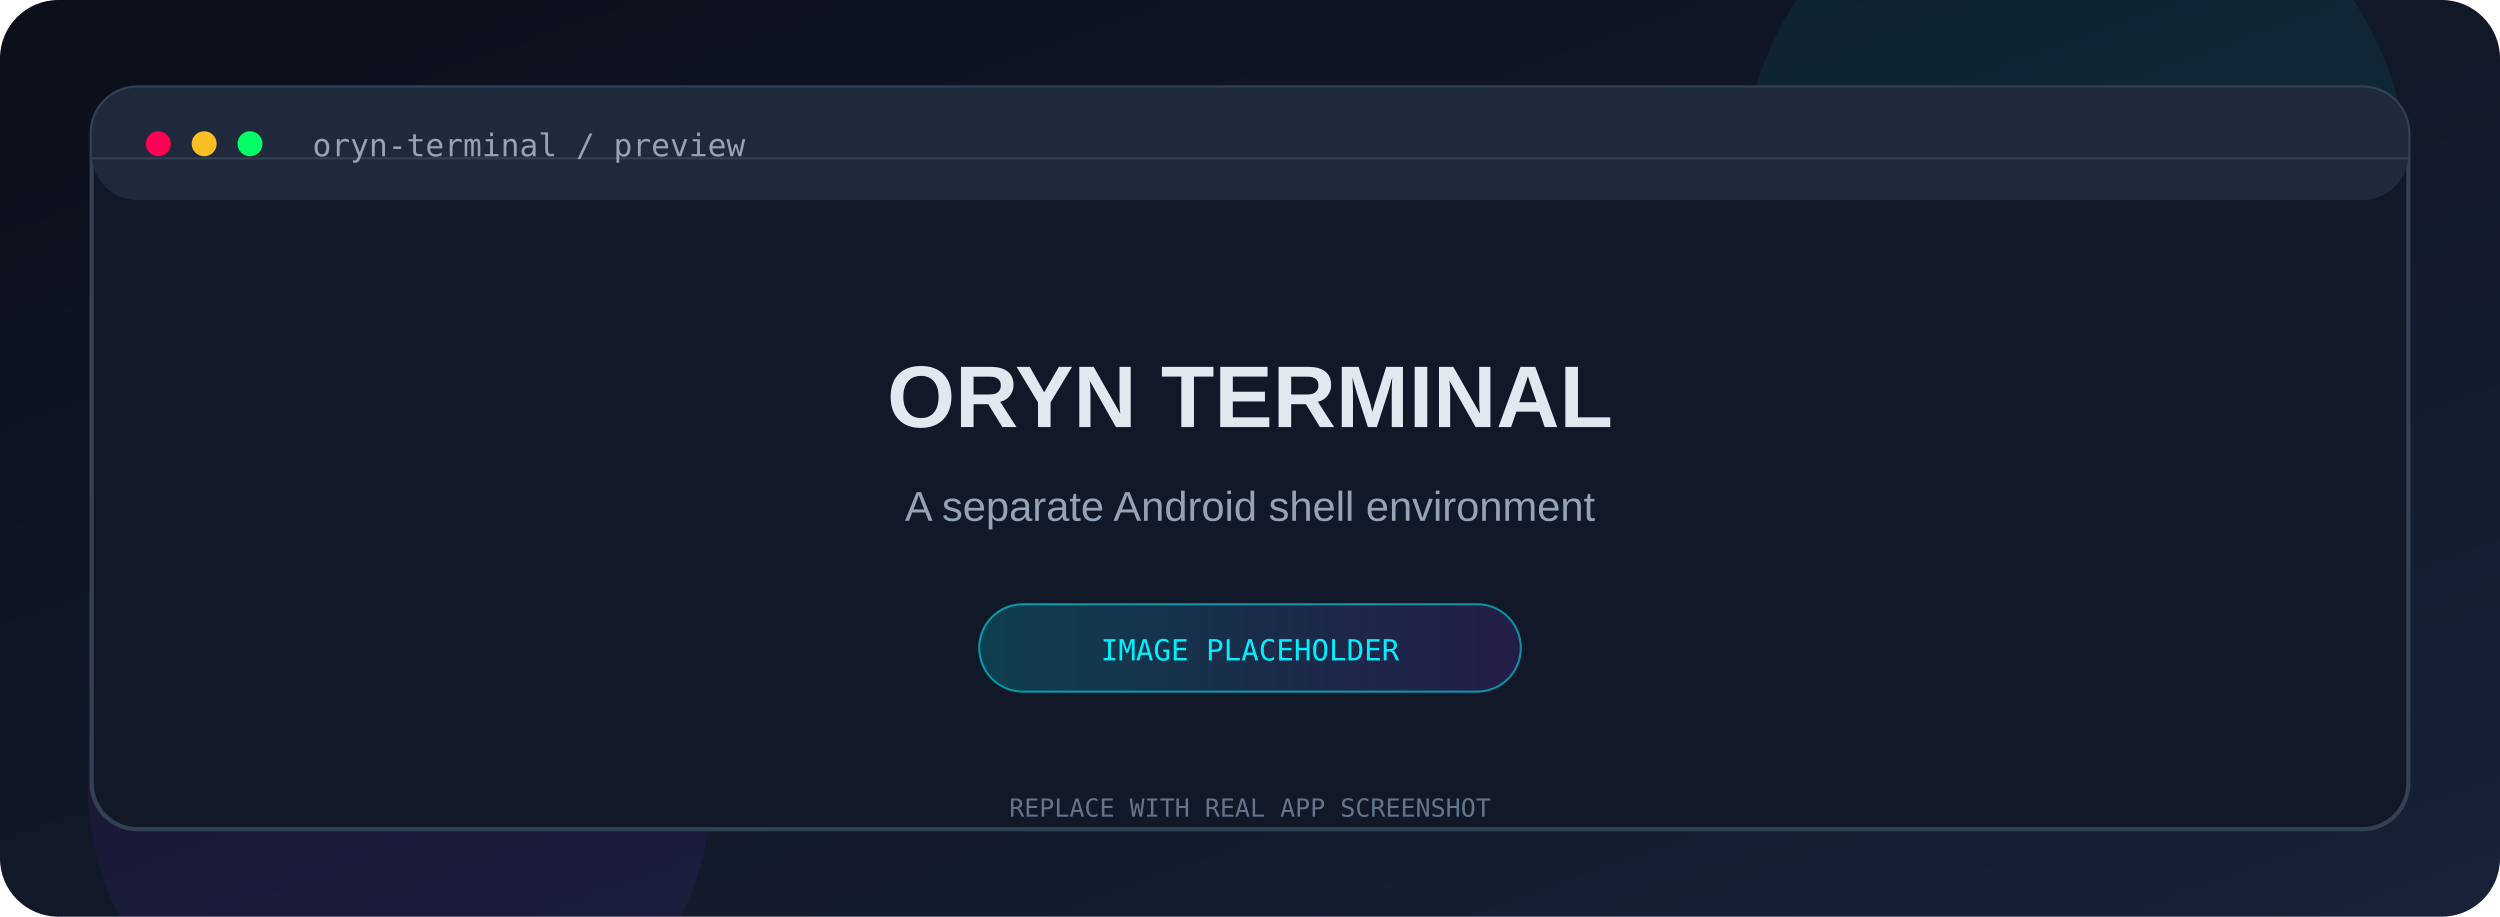
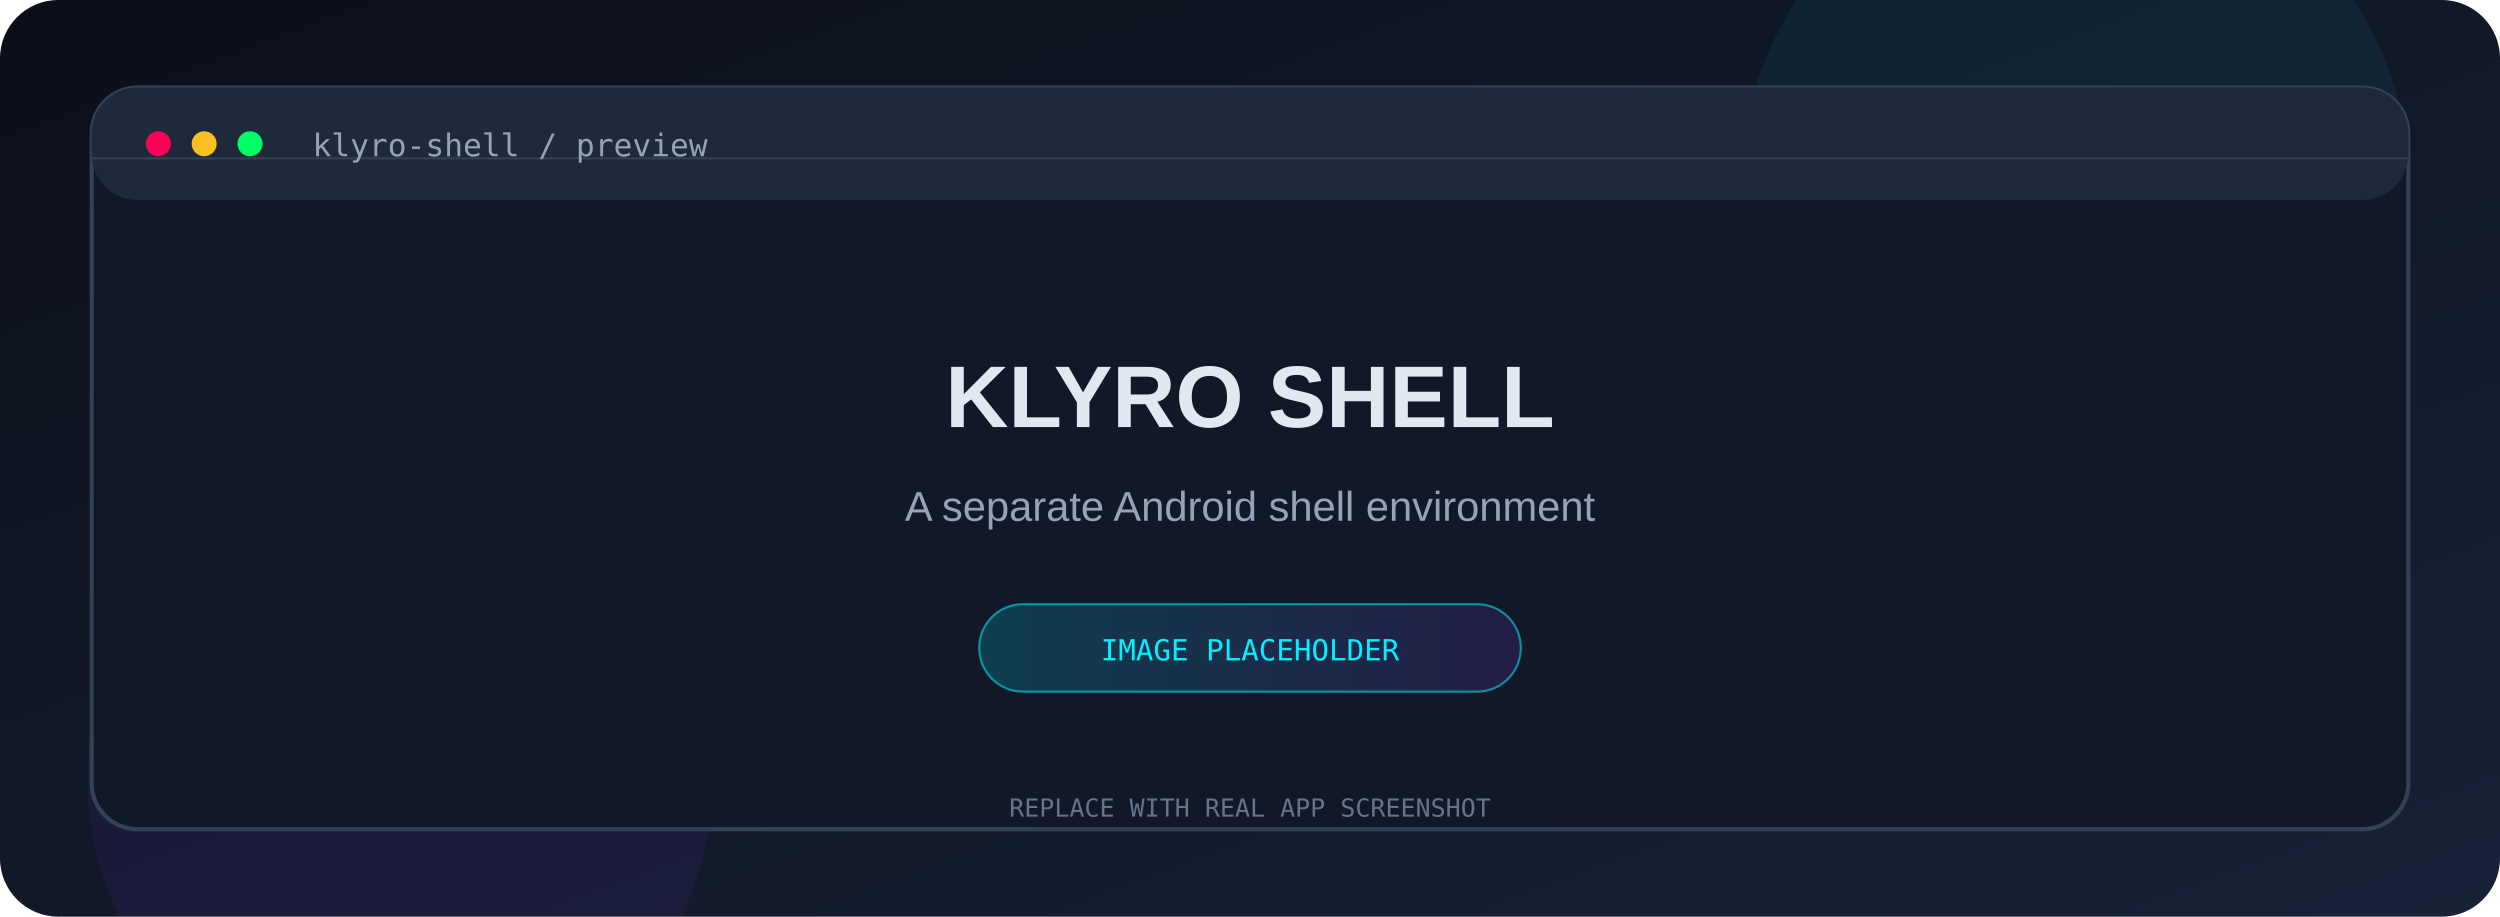
<svg xmlns="http://www.w3.org/2000/svg" width="1200" height="440" viewBox="0 0 1200 440">
  <defs>
    <linearGradient id="bg" x1="0" y1="0" x2="1" y2="1">
      <stop offset="0" stop-color="#0B0F19" />
      <stop offset="1" stop-color="#172238" />
    </linearGradient>
    <linearGradient id="glow" x1="0" y1="0" x2="1" y2="0">
      <stop offset="0" stop-color="#00F0FF" stop-opacity=".18" />
      <stop offset="1" stop-color="#8338EC" stop-opacity=".16" />
    </linearGradient>
  </defs>
  <rect width="1200" height="440" rx="28" fill="url(#bg)" />
  <circle cx="996" cy="88" r="160" fill="#00F0FF" opacity=".06" />
  <circle cx="192" cy="374" r="150" fill="#8338EC" opacity=".08" />
  <rect x="44" y="42" width="1112" height="356" rx="22" fill="#111827" stroke="#334155" stroke-width="2" />
  <rect x="44" y="42" width="1112" height="54" rx="22" fill="#1E293B" />
  <path d="M 44 76 H 1156" stroke="#334155" />
  <circle cx="76" cy="69" r="6" fill="#FF0055" />
  <circle cx="98" cy="69" r="6" fill="#FBBF24" />
  <circle cx="120" cy="69" r="6" fill="#00FF66" />
-   <text x="150" y="75" fill="#94A3B8" font-family="monospace" font-size="15">oryn-terminal / preview</text>
-   <text x="600" y="205" text-anchor="middle" fill="#E2E8F0" font-family="Arial,sans-serif" font-size="42" font-weight="700">ORYN TERMINAL</text>
+   <text x="150" y="75" fill="#94A3B8" font-family="monospace" font-size="15">klyro-shell / preview</text>
+   <text x="600" y="205" text-anchor="middle" fill="#E2E8F0" font-family="Arial,sans-serif" font-size="42" font-weight="700">KLYRO SHELL</text>
  <text x="600" y="250" text-anchor="middle" fill="#94A3B8" font-family="Arial,sans-serif" font-size="20">A separate Android shell environment</text>
  <rect x="470" y="290" width="260" height="42" rx="21" fill="url(#glow)" stroke="#00F0FF" stroke-opacity=".55" />
  <text x="600" y="317" text-anchor="middle" fill="#00F0FF" font-family="monospace" font-size="14">IMAGE PLACEHOLDER</text>
  <text x="600" y="392" text-anchor="middle" fill="#64748B" font-family="monospace" font-size="12">REPLACE WITH REAL APP SCREENSHOT</text>
</svg>
